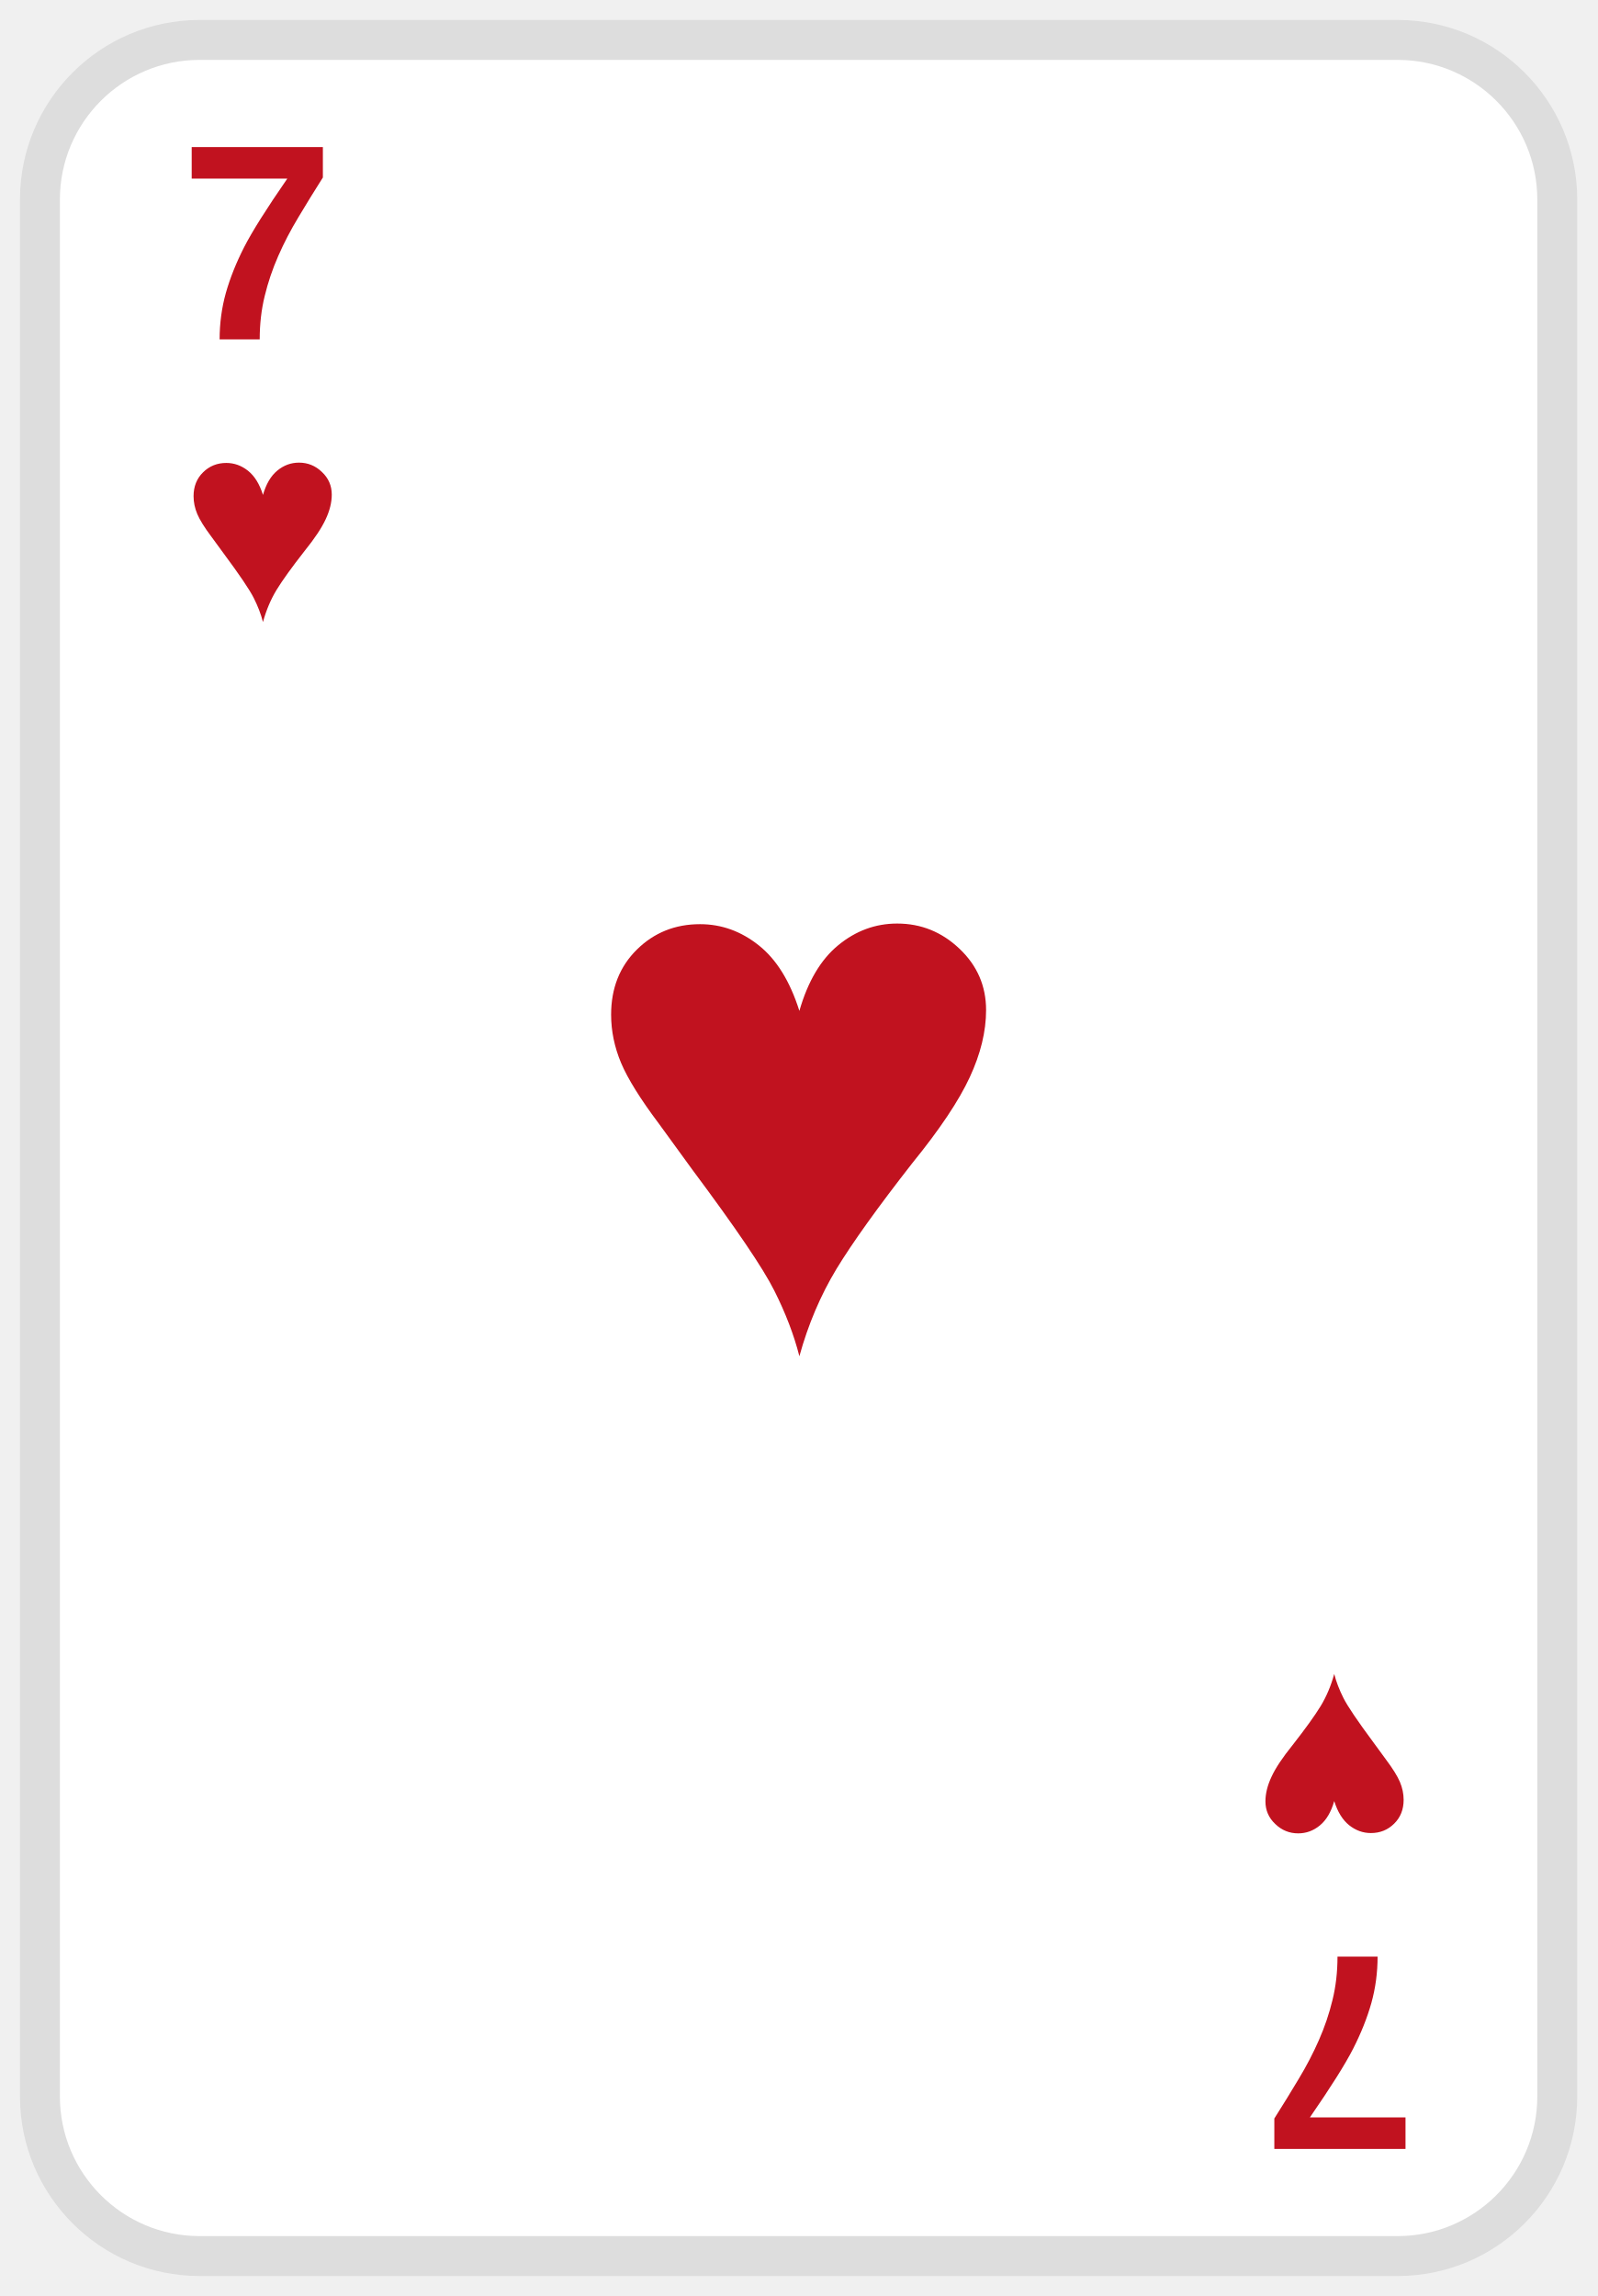
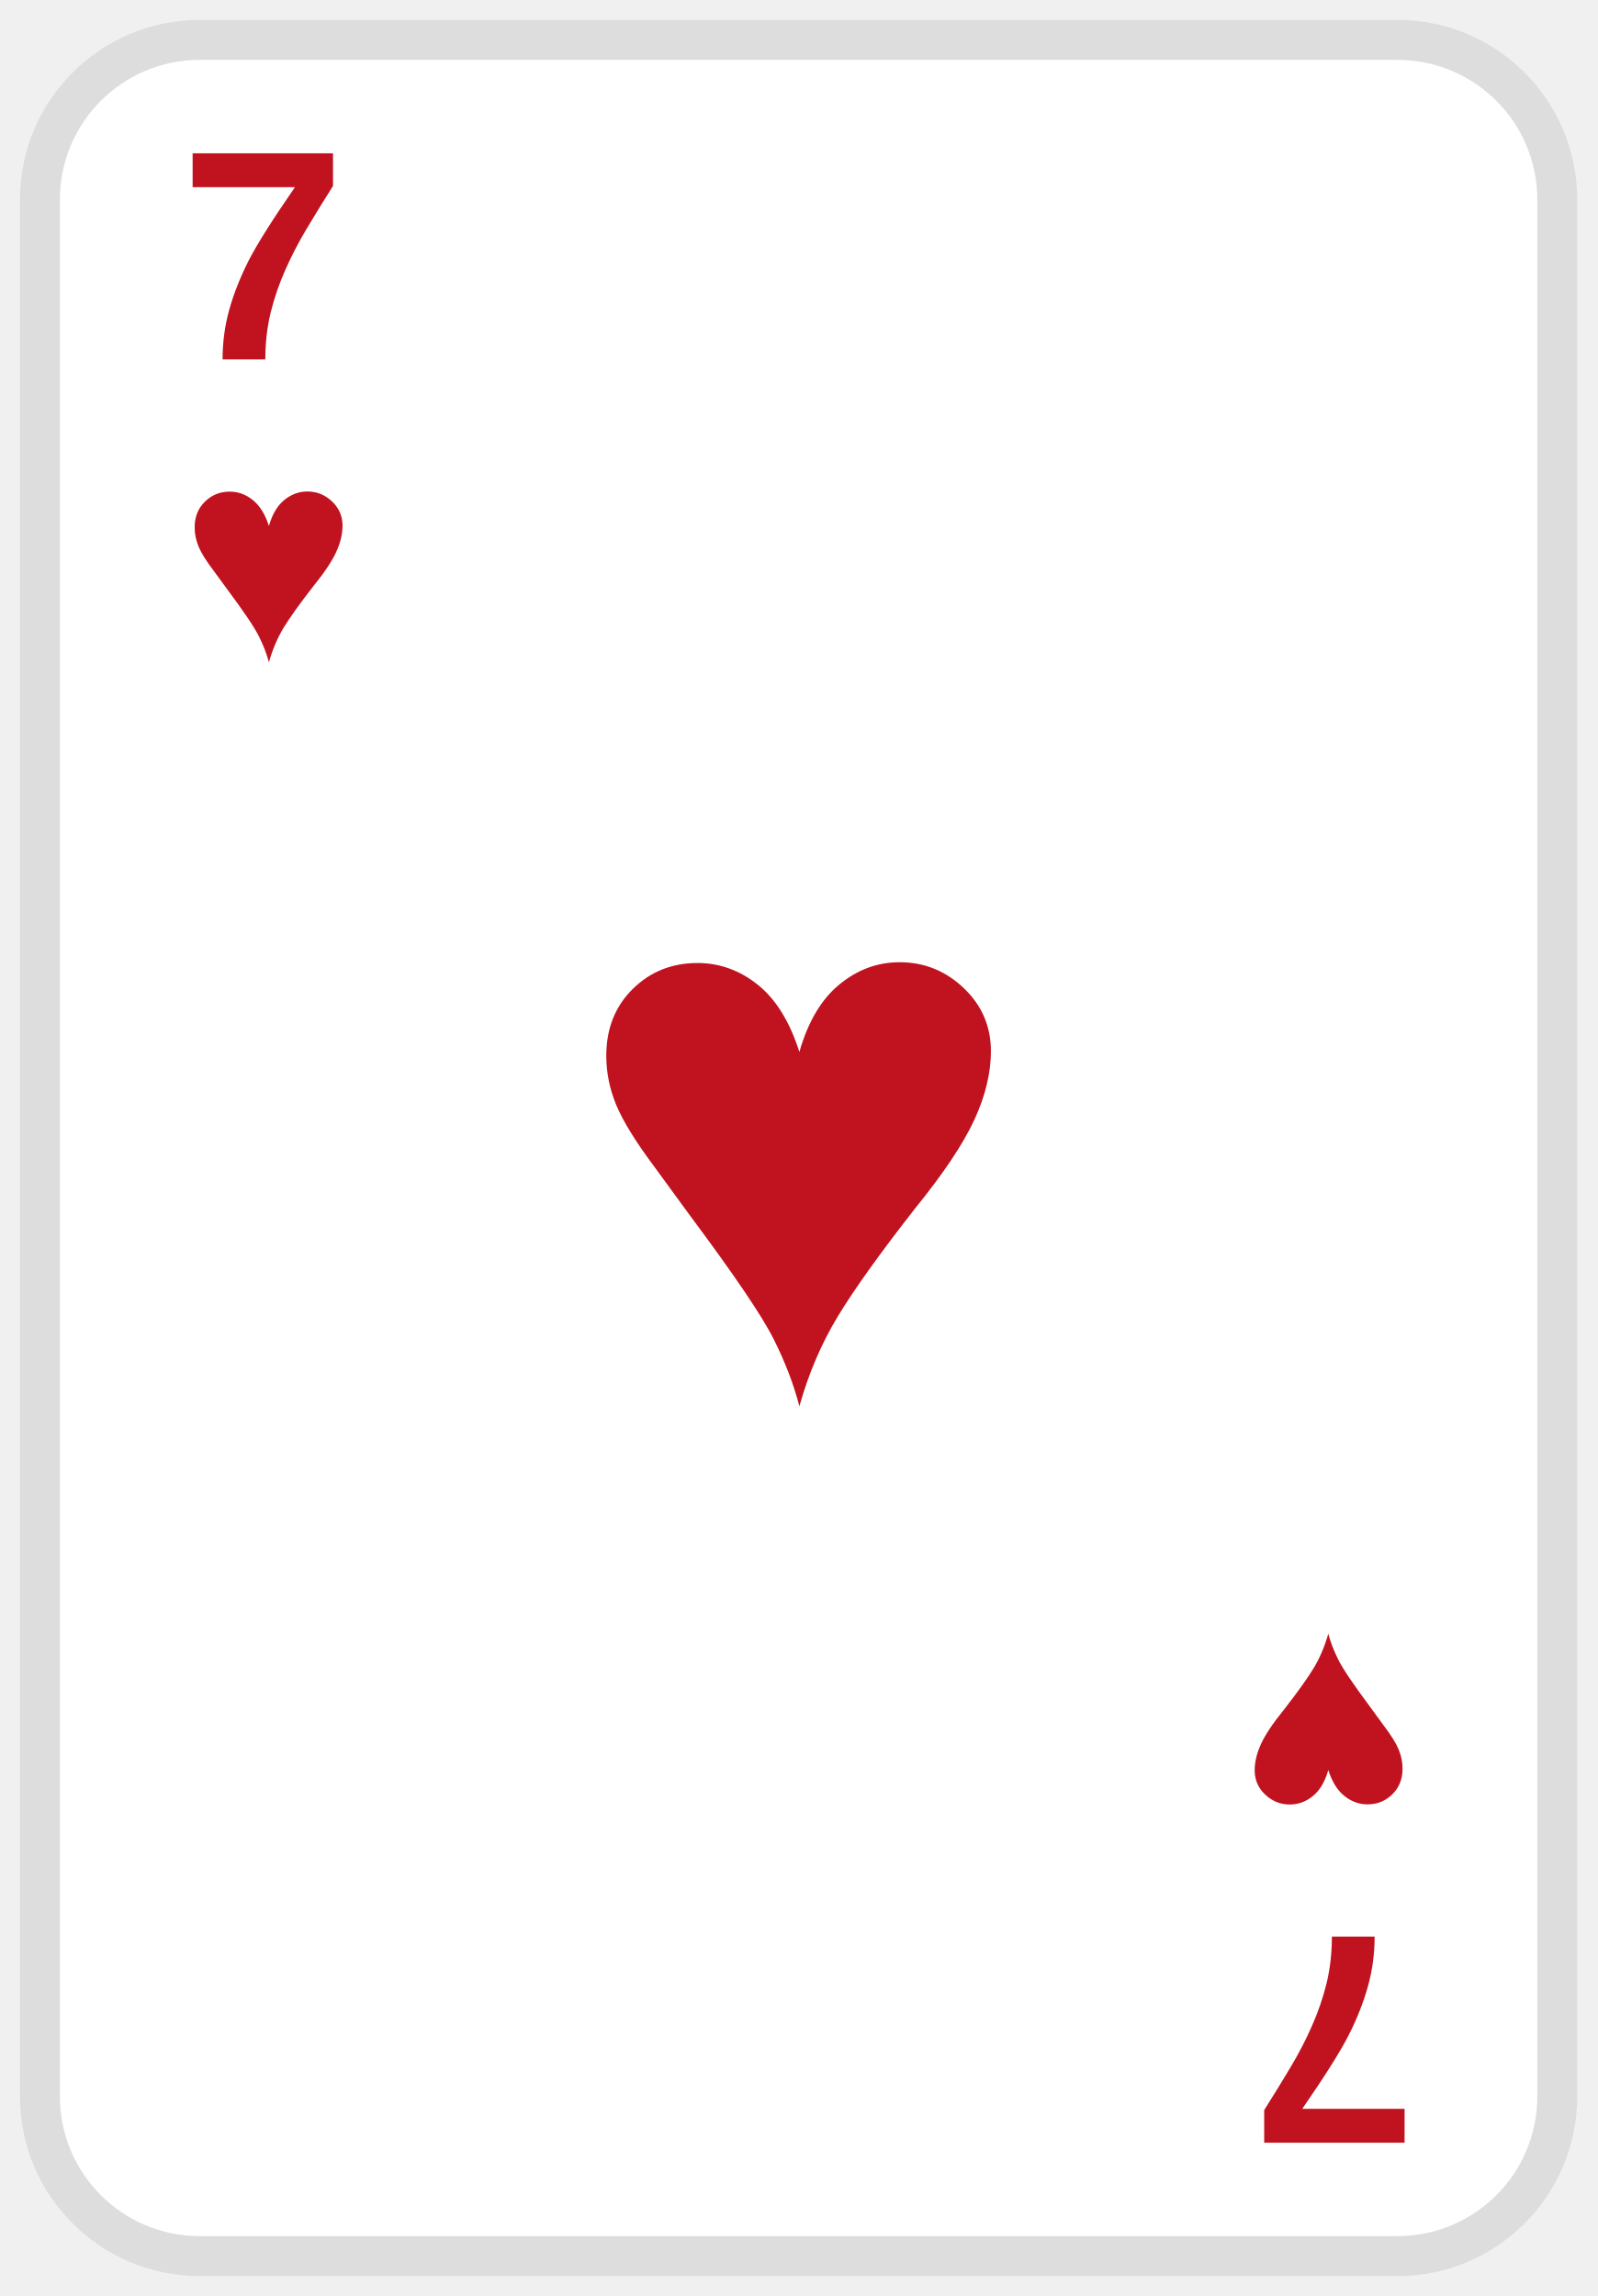
<svg xmlns="http://www.w3.org/2000/svg" width="160" height="230" viewBox="0 0 160 230">
-   <rect x="4" y="4" width="152" height="222" rx="16" fill="white" stroke="#dddddd" stroke-width="4" />
-   <text x="18" y="34" font-size="28" font-family="Arial" font-weight="bold" fill="#c1121f">7</text>
-   <text x="18" y="62" font-size="28" font-family="Arial" fill="#c1121f">♥</text>
-   <text x="80" y="135" text-anchor="middle" font-size="76" font-family="Arial" fill="#c1121f">♥</text>
+   <rect x="4" y="4" width="152" height="222" rx="16" fill="white" stroke="#ddd" stroke-width="4" />
+   <text x="18" y="36" font-size="30" font-family="Arial" font-weight="bold" fill="#c1121f">7</text>
+   <text x="18" y="66" font-size="30" font-family="Arial" fill="#c1121f">♥</text>
+   <text x="80" y="140" text-anchor="middle" font-size="78" font-family="Arial" fill="#c1121f">♥</text>
  <g transform="rotate(180 80 115)">
-     <text x="18" y="34" font-size="28" font-family="Arial" font-weight="bold" fill="#c1121f">7</text>
-     <text x="18" y="62" font-size="28" font-family="Arial" fill="#c1121f">♥</text>
+     <text x="18" y="36" font-size="30" font-family="Arial" font-weight="bold" fill="#c1121f">7</text>
+     <text x="18" y="66" font-size="30" font-family="Arial" fill="#c1121f">♥</text>
  </g>
</svg>
